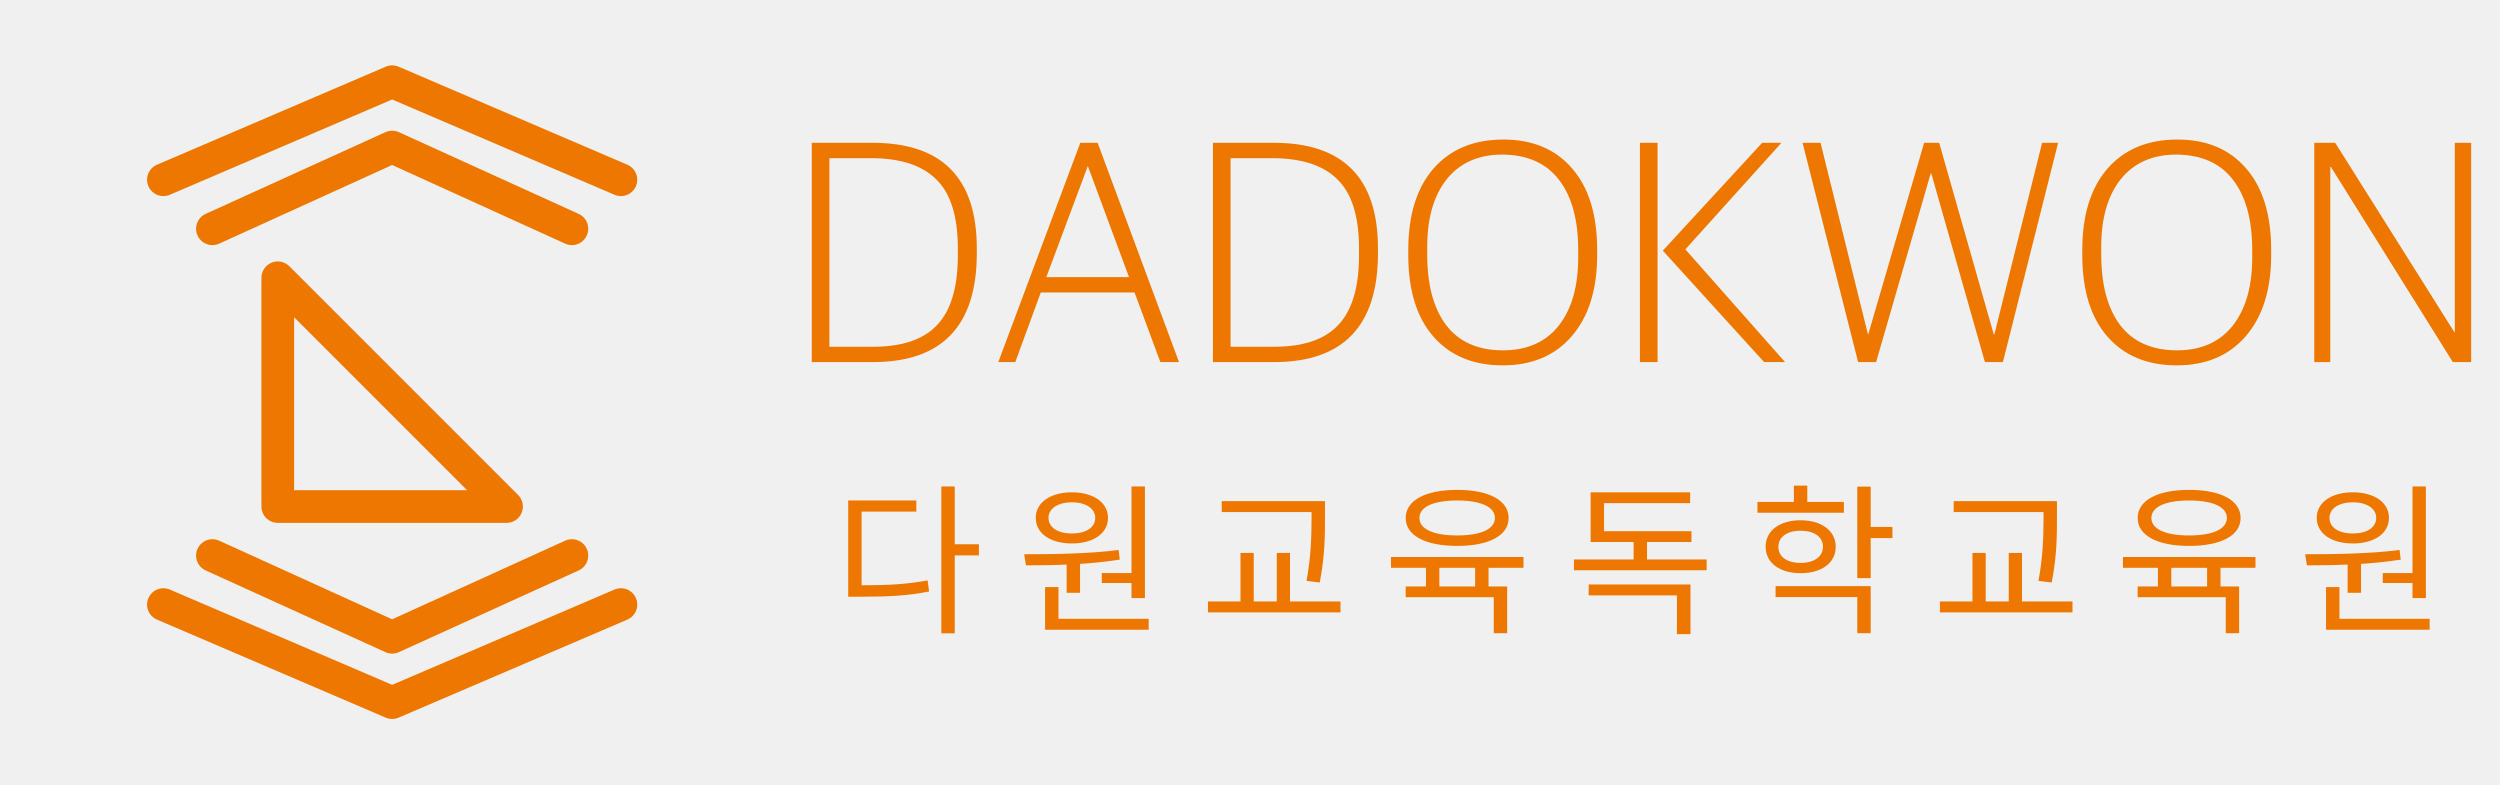
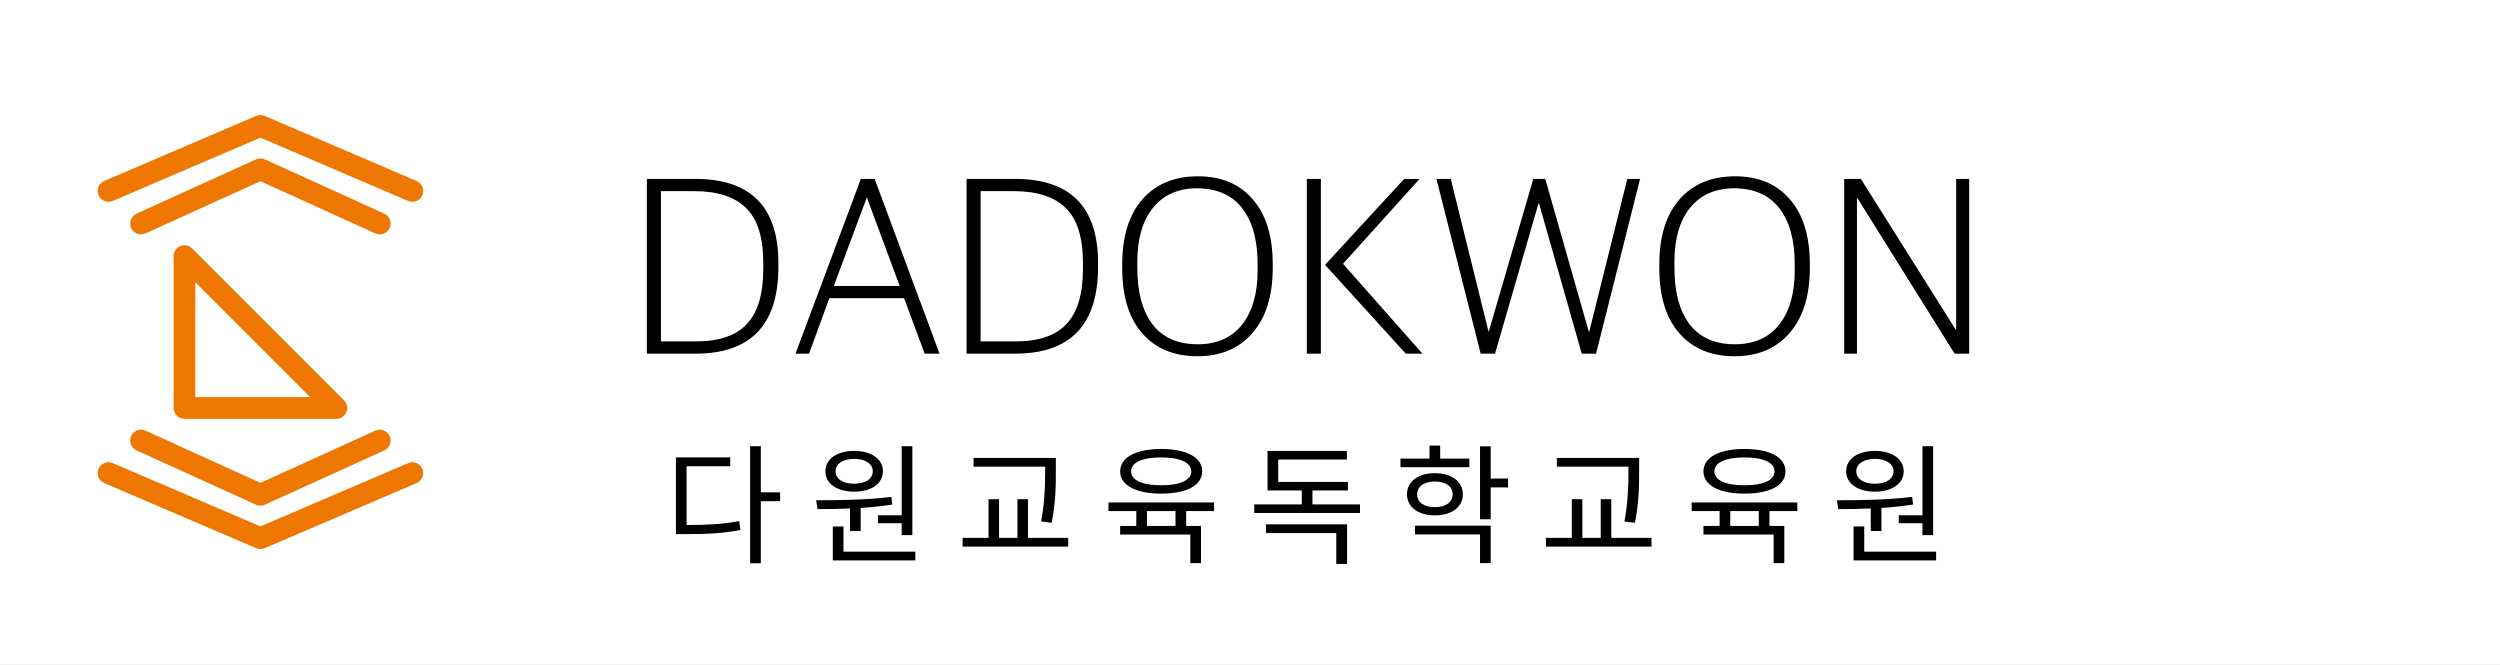
- <svg xmlns="http://www.w3.org/2000/svg" width="153" height="48" viewBox="0 0 153 48" fill="none">
-   <path d="M10 11L24 5L38 11M13 14L24 9L35 14" stroke="#ED7700" stroke-width="2" stroke-linecap="round" stroke-linejoin="round" />
-   <path d="M38 37L24 43L10 37M35 34L24 39L13 34" stroke="#ED7700" stroke-width="2" stroke-linecap="round" stroke-linejoin="round" />
-   <path d="M17 31H31L17 17V31Z" stroke="#ED7700" stroke-width="2" stroke-linecap="round" stroke-linejoin="round" />
-   <path d="M49.68 22.16V8.74H53.4C57.653 8.74 59.78 10.893 59.78 15.2V15.5C59.78 19.94 57.66 22.16 53.42 22.16H49.68ZM50.76 21.22H53.44C55.227 21.22 56.533 20.773 57.36 19.88C58.2 18.987 58.62 17.573 58.62 15.64V15.2C58.62 13.24 58.18 11.833 57.3 10.98C56.433 10.113 55.1 9.68 53.3 9.68H50.76V21.22ZM61.095 22.16L66.115 8.74H67.175L72.155 22.16H71.015L69.435 17.9H63.695L62.135 22.16H61.095ZM66.575 10.16L64.035 16.96H69.095L66.575 10.16ZM74.231 22.16V8.74H77.951C82.204 8.74 84.331 10.893 84.331 15.2V15.5C84.331 19.94 82.211 22.16 77.971 22.16H74.231ZM75.311 21.22H77.991C79.777 21.22 81.084 20.773 81.911 19.88C82.751 18.987 83.171 17.573 83.171 15.64V15.2C83.171 13.24 82.731 11.833 81.851 10.98C80.984 10.113 79.651 9.68 77.851 9.68H75.311V21.22ZM91.966 22.36C90.166 22.36 88.752 21.773 87.726 20.6C86.699 19.427 86.186 17.76 86.186 15.6V15.3C86.186 13.167 86.699 11.507 87.726 10.32C88.766 9.133 90.192 8.54 92.006 8.54C93.792 8.54 95.192 9.127 96.206 10.3C97.232 11.473 97.746 13.14 97.746 15.3V15.6C97.746 17.72 97.226 19.38 96.186 20.58C95.159 21.767 93.752 22.36 91.966 22.36ZM91.986 21.44C93.452 21.44 94.586 20.94 95.386 19.94C96.186 18.927 96.586 17.533 96.586 15.76V15.3C96.586 13.447 96.192 12.013 95.406 11C94.632 9.987 93.479 9.473 91.946 9.46C90.492 9.46 89.359 9.96 88.546 10.96C87.746 11.96 87.346 13.34 87.346 15.1V15.58C87.346 17.433 87.732 18.873 88.506 19.9C89.292 20.927 90.452 21.44 91.986 21.44ZM107.964 22.16L101.764 15.34L107.844 8.74H109.024L103.144 15.26L109.244 22.16H107.964ZM100.364 22.16V8.74H101.444V22.16H100.364ZM113.717 22.16L110.317 8.74H111.417L114.317 20.46H114.337L117.757 8.74H118.677L122.017 20.46H122.057L124.977 8.74H125.957L122.577 22.16H121.477L118.197 10.62H118.157L114.817 22.16H113.717ZM133.216 22.36C131.416 22.36 130.002 21.773 128.976 20.6C127.949 19.427 127.436 17.76 127.436 15.6V15.3C127.436 13.167 127.949 11.507 128.976 10.32C130.016 9.133 131.442 8.54 133.256 8.54C135.042 8.54 136.442 9.127 137.456 10.3C138.482 11.473 138.996 13.14 138.996 15.3V15.6C138.996 17.72 138.476 19.38 137.436 20.58C136.409 21.767 135.002 22.36 133.216 22.36ZM133.236 21.44C134.702 21.44 135.836 20.94 136.636 19.94C137.436 18.927 137.836 17.533 137.836 15.76V15.3C137.836 13.447 137.442 12.013 136.656 11C135.882 9.987 134.729 9.473 133.196 9.46C131.742 9.46 130.609 9.96 129.796 10.96C128.996 11.96 128.596 13.34 128.596 15.1V15.58C128.596 17.433 128.982 18.873 129.756 19.9C130.542 20.927 131.702 21.44 133.236 21.44ZM141.634 22.16V8.74H142.914L150.214 20.34H150.234V8.74H151.234V22.16H150.114L142.654 10.22H142.614V22.16H141.634Z" fill="#ED7700" />
-   <path d="M58.43 33.99H59.91V33.31H58.43V29.77H57.61V38.76H58.43V33.99ZM52.73 35.82V31.31H56.08V30.63H51.91V36.52H52.62C54.3 36.52 55.5 36.47 56.86 36.2L56.77 35.52C55.48 35.76 54.33 35.82 52.73 35.82ZM69.249 29.77V35.07H67.429V35.68H69.249V36.6H70.069V29.77H69.249ZM65.599 33.26C66.909 33.26 67.809 32.65 67.809 31.69C67.809 30.75 66.909 30.13 65.599 30.13C64.289 30.13 63.389 30.75 63.389 31.69C63.389 32.65 64.289 33.26 65.599 33.26ZM65.599 30.74C66.449 30.74 67.029 31.12 67.029 31.69C67.029 32.29 66.449 32.65 65.599 32.65C64.749 32.65 64.169 32.29 64.169 31.69C64.169 31.12 64.749 30.74 65.599 30.74ZM65.279 34.55V36.28H66.099V34.51C66.909 34.46 67.729 34.37 68.529 34.25L68.459 33.66C66.559 33.9 64.339 33.92 62.679 33.92L62.789 34.6C63.549 34.6 64.389 34.59 65.279 34.55ZM70.299 38.54V37.87H64.779V35.93H63.959V38.54H70.299ZM74.768 31.34H80.268V31.66C80.268 33.02 80.208 34.2 79.958 35.55L80.768 35.65C81.088 33.97 81.088 32.8 81.088 31.66V30.67H74.768V31.34ZM82.038 37.48V36.81H78.948V33.84H78.138V36.81H76.728V33.84H75.918V36.81H73.928V37.48H82.038ZM89.178 33.41C91.118 33.41 92.328 32.78 92.328 31.7C92.328 30.62 91.118 29.98 89.178 29.98C87.248 29.98 86.028 30.62 86.028 31.7C86.028 32.78 87.248 33.41 89.178 33.41ZM89.178 30.63C90.628 30.63 91.488 31.02 91.488 31.7C91.488 32.38 90.628 32.77 89.178 32.77C87.728 32.77 86.868 32.38 86.868 31.7C86.868 31.02 87.728 30.63 89.178 30.63ZM91.098 35.89V34.75H93.238V34.09H85.128V34.75H87.268V35.89H86.028V36.55H91.418V38.75H92.238V35.89H91.098ZM88.088 34.75H90.278V35.89H88.088V34.75ZM104.447 34.9V34.24H100.797V33.17H103.517V32.51H98.167V30.79H103.437V30.13H97.347V33.17H99.977V34.24H96.327V34.9H104.447ZM103.457 35.77H97.227V36.44H102.627V38.81H103.457V35.77ZM107.556 31.38H112.846V30.72H110.606V29.72H109.786V30.72H107.556V31.38ZM114.486 32.93H115.816V32.25H114.486V29.78H113.666V35.38H114.486V32.93ZM112.346 33.47C112.346 32.48 111.476 31.84 110.196 31.84C108.926 31.84 108.056 32.47 108.056 33.46C108.056 34.45 108.926 35.08 110.196 35.08C111.476 35.08 112.346 34.45 112.346 33.47ZM108.836 33.47C108.836 32.87 109.356 32.48 110.196 32.48C111.036 32.48 111.566 32.86 111.566 33.46C111.566 34.06 111.036 34.45 110.196 34.45C109.356 34.45 108.836 34.07 108.836 33.47ZM114.486 35.87H108.666V36.54H113.666V38.75H114.486V35.87ZM119.565 31.34H125.065V31.66C125.065 33.02 125.005 34.2 124.755 35.55L125.565 35.65C125.885 33.97 125.885 32.8 125.885 31.66V30.67H119.565V31.34ZM126.835 37.48V36.81H123.745V33.84H122.935V36.81H121.525V33.84H120.715V36.81H118.725V37.48H126.835ZM133.975 33.41C135.915 33.41 137.125 32.78 137.125 31.7C137.125 30.62 135.915 29.98 133.975 29.98C132.045 29.98 130.825 30.62 130.825 31.7C130.825 32.78 132.045 33.41 133.975 33.41ZM133.975 30.63C135.425 30.63 136.285 31.02 136.285 31.7C136.285 32.38 135.425 32.77 133.975 32.77C132.525 32.77 131.665 32.38 131.665 31.7C131.665 31.02 132.525 30.63 133.975 30.63ZM135.895 35.89V34.75H138.035V34.09H129.925V34.75H132.065V35.89H130.825V36.55H136.215V38.75H137.035V35.89H135.895ZM132.885 34.75H135.075V35.89H132.885V34.75ZM147.644 29.77V35.07H145.824V35.68H147.644V36.6H148.464V29.77H147.644ZM143.994 33.26C145.304 33.26 146.204 32.65 146.204 31.69C146.204 30.75 145.304 30.13 143.994 30.13C142.684 30.13 141.784 30.75 141.784 31.69C141.784 32.65 142.684 33.26 143.994 33.26ZM143.994 30.74C144.844 30.74 145.424 31.12 145.424 31.69C145.424 32.29 144.844 32.65 143.994 32.65C143.144 32.65 142.564 32.29 142.564 31.69C142.564 31.12 143.144 30.74 143.994 30.74ZM143.674 34.55V36.28H144.494V34.51C145.304 34.46 146.124 34.37 146.924 34.25L146.854 33.66C144.954 33.9 142.734 33.92 141.074 33.92L141.184 34.6C141.944 34.6 142.784 34.59 143.674 34.55ZM148.694 38.54V37.87H143.174V35.93H142.354V38.54H148.694Z" fill="#ED7700" />
+ <svg xmlns="http://www.w3.org/2000/svg" width="384" height="102" viewBox="0 0 384 102" fill="none">
+   <rect width="384" height="102" fill="white" />
+   <rect width="80" height="80" transform="translate(0 11)" fill="white" />
+   <path fill-rule="evenodd" clip-rule="evenodd" d="M39.343 17.801C39.763 17.622 40.237 17.622 40.657 17.801L63.99 27.801C64.836 28.164 65.228 29.144 64.865 29.99C64.503 30.836 63.523 31.228 62.677 30.865L40 21.146L17.323 30.865C16.477 31.228 15.497 30.836 15.135 29.99C14.772 29.144 15.164 28.164 16.01 27.801L39.343 17.801ZM40 27.831L22.356 35.85C21.518 36.231 20.53 35.861 20.149 35.023C19.768 34.185 20.139 33.197 20.977 32.816L39.31 24.483C39.748 24.283 40.251 24.283 40.69 24.483L59.023 32.816C59.861 33.197 60.231 34.185 59.85 35.023C59.47 35.861 58.482 36.231 57.644 35.85L40 27.831Z" fill="#ED7700" />
+   <path fill-rule="evenodd" clip-rule="evenodd" d="M40.657 84.199C40.237 84.378 39.763 84.378 39.343 84.199L16.01 74.199C15.164 73.836 14.772 72.856 15.135 72.01C15.497 71.164 16.477 70.772 17.323 71.135L40 80.854L62.677 71.135C63.523 70.772 64.503 71.164 64.865 72.01C65.228 72.856 64.836 73.836 63.99 74.199L40.657 84.199ZM40 74.169L57.644 66.15C58.482 65.769 59.47 66.139 59.851 66.977C60.232 67.815 59.861 68.803 59.023 69.184L40.69 77.517C40.252 77.717 39.749 77.717 39.31 77.517L20.977 69.184C20.139 68.803 19.769 67.815 20.149 66.977C20.53 66.139 21.518 65.769 22.356 66.15L40 74.169Z" fill="#ED7700" />
+   <path fill-rule="evenodd" clip-rule="evenodd" d="M53.207 63.305C52.949 63.927 52.341 64.334 51.667 64.334H28.333C27.413 64.334 26.667 63.587 26.667 62.667L26.667 39.334C26.667 38.659 27.073 38.052 27.696 37.794C28.318 37.536 29.035 37.678 29.512 38.155L52.845 61.488C53.322 61.965 53.465 62.682 53.207 63.305ZM47.643 61L30 43.357L30 61H47.643Z" fill="#ED7700" />
+   <path d="M99.36 54.32V27.48H106.8C115.307 27.48 119.56 31.787 119.56 40.4V41C119.56 49.88 115.32 54.32 106.84 54.32H99.36ZM101.52 52.44H106.88C110.453 52.44 113.067 51.547 114.72 49.76C116.4 47.973 117.24 45.147 117.24 41.28V40.4C117.24 36.48 116.36 33.667 114.6 31.96C112.867 30.227 110.2 29.36 106.6 29.36H101.52V52.44ZM122.19 54.32L132.23 27.48H134.35L144.31 54.32H142.03L138.87 45.8H127.39L124.27 54.32H122.19ZM133.15 30.32L128.07 43.92H138.19L133.15 30.32ZM148.462 54.32V27.48H155.902C164.408 27.48 168.662 31.787 168.662 40.4V41C168.662 49.88 164.422 54.32 155.942 54.32H148.462ZM150.622 52.44H155.982C159.555 52.44 162.168 51.547 163.822 49.76C165.502 47.973 166.342 45.147 166.342 41.28V40.4C166.342 36.48 165.462 33.667 163.702 31.96C161.968 30.227 159.302 29.36 155.702 29.36H150.622V52.44ZM183.931 54.72C180.331 54.72 177.505 53.547 175.451 51.2C173.398 48.853 172.371 45.52 172.371 41.2V40.6C172.371 36.333 173.398 33.013 175.451 30.64C177.531 28.267 180.385 27.08 184.011 27.08C187.585 27.08 190.385 28.253 192.411 30.6C194.465 32.947 195.491 36.28 195.491 40.6V41.2C195.491 45.44 194.451 48.76 192.371 51.16C190.318 53.533 187.505 54.72 183.931 54.72ZM183.971 52.88C186.905 52.88 189.171 51.88 190.771 49.88C192.371 47.853 193.171 45.067 193.171 41.52V40.6C193.171 36.893 192.385 34.027 190.811 32C189.265 29.973 186.958 28.947 183.891 28.92C180.985 28.92 178.718 29.92 177.091 31.92C175.491 33.92 174.691 36.68 174.691 40.2V41.16C174.691 44.867 175.465 47.747 177.011 49.8C178.585 51.853 180.905 52.88 183.971 52.88ZM215.927 54.32L203.527 40.68L215.687 27.48H218.047L206.287 40.52L218.487 54.32H215.927ZM200.727 54.32V27.48H202.887V54.32H200.727ZM227.434 54.32L220.634 27.48H222.834L228.634 50.92H228.674L235.514 27.48H237.354L244.034 50.92H244.114L249.954 27.48H251.914L245.154 54.32H242.954L236.394 31.24H236.314L229.634 54.32H227.434ZM266.431 54.72C262.831 54.72 260.005 53.547 257.951 51.2C255.898 48.853 254.871 45.52 254.871 41.2V40.6C254.871 36.333 255.898 33.013 257.951 30.64C260.031 28.267 262.885 27.08 266.511 27.08C270.085 27.08 272.885 28.253 274.911 30.6C276.965 32.947 277.991 36.28 277.991 40.6V41.2C277.991 45.44 276.951 48.76 274.871 51.16C272.818 53.533 270.005 54.72 266.431 54.72ZM266.471 52.88C269.405 52.88 271.671 51.88 273.271 49.88C274.871 47.853 275.671 45.067 275.671 41.52V40.6C275.671 36.893 274.885 34.027 273.311 32C271.765 29.973 269.458 28.947 266.391 28.92C263.485 28.92 261.218 29.92 259.591 31.92C257.991 33.92 257.191 36.68 257.191 40.2V41.16C257.191 44.867 257.965 47.747 259.511 49.8C261.085 51.853 263.405 52.88 266.471 52.88ZM283.267 54.32V27.48H285.827L300.427 50.68H300.467V27.48H302.467V54.32H300.227L285.307 30.44H285.227V54.32H283.267Z" fill="black" />
+   <path d="M116.86 76.98H119.82V75.62H116.86V68.54H115.22V86.52H116.86V76.98ZM105.46 80.64V71.62H112.16V70.26H103.82V82.04H105.24C108.6 82.04 111 81.94 113.72 81.4L113.54 80.04C110.96 80.52 108.66 80.64 105.46 80.64ZM138.498 68.54V79.14H134.858V80.36H138.498V82.2H140.138V68.54H138.498ZM131.198 75.52C133.818 75.52 135.618 74.3 135.618 72.38C135.618 70.5 133.818 69.26 131.198 69.26C128.578 69.26 126.778 70.5 126.778 72.38C126.778 74.3 128.578 75.52 131.198 75.52ZM131.198 70.48C132.898 70.48 134.058 71.24 134.058 72.38C134.058 73.58 132.898 74.3 131.198 74.3C129.498 74.3 128.338 73.58 128.338 72.38C128.338 71.24 129.498 70.48 131.198 70.48ZM130.558 78.1V81.56H132.198V78.02C133.818 77.92 135.458 77.74 137.058 77.5L136.918 76.32C133.118 76.8 128.678 76.84 125.358 76.84L125.578 78.2C127.098 78.2 128.778 78.18 130.558 78.1ZM140.598 86.08V84.74H129.558V80.86H127.918V86.08H140.598ZM149.537 71.68H160.537V72.32C160.537 75.04 160.417 77.4 159.917 80.1L161.537 80.3C162.177 76.94 162.177 74.6 162.177 72.32V70.34H149.537V71.68ZM164.077 83.96V82.62H157.897V76.68H156.277V82.62H153.457V76.68H151.837V82.62H147.857V83.96H164.077ZM178.355 75.82C182.235 75.82 184.655 74.56 184.655 72.4C184.655 70.24 182.235 68.96 178.355 68.96C174.495 68.96 172.055 70.24 172.055 72.4C172.055 74.56 174.495 75.82 178.355 75.82ZM178.355 70.26C181.255 70.26 182.975 71.04 182.975 72.4C182.975 73.76 181.255 74.54 178.355 74.54C175.455 74.54 173.735 73.76 173.735 72.4C173.735 71.04 175.455 70.26 178.355 70.26ZM182.195 80.78V78.5H186.475V77.18H170.255V78.5H174.535V80.78H172.055V82.1H182.835V86.5H184.475V80.78H182.195ZM176.175 78.5H180.555V80.78H176.175V78.5ZM208.894 78.8V77.48H201.594V75.34H207.034V74.02H196.334V70.58H206.874V69.26H194.694V75.34H199.954V77.48H192.654V78.8H208.894ZM206.914 80.54H194.454V81.88H205.254V86.62H206.914V80.54ZM215.112 71.76H225.692V70.44H221.212V68.44H219.572V70.44H215.112V71.76ZM228.972 74.86H231.632V73.5H228.972V68.56H227.332V79.76H228.972V74.86ZM224.692 75.94C224.692 73.96 222.952 72.68 220.392 72.68C217.852 72.68 216.112 73.94 216.112 75.92C216.112 77.9 217.852 79.16 220.392 79.16C222.952 79.16 224.692 77.9 224.692 75.94ZM217.672 75.94C217.672 74.74 218.712 73.96 220.392 73.96C222.072 73.96 223.132 74.72 223.132 75.92C223.132 77.12 222.072 77.9 220.392 77.9C218.712 77.9 217.672 77.14 217.672 75.94ZM228.972 80.74H217.332V82.08H227.332V86.5H228.972V80.74ZM239.131 71.68H250.131V72.32C250.131 75.04 250.011 77.4 249.511 80.1L251.131 80.3C251.771 76.94 251.771 74.6 251.771 72.32V70.34H239.131V71.68ZM253.671 83.96V82.62H247.491V76.68H245.871V82.62H243.051V76.68H241.431V82.62H237.451V83.96H253.671ZM267.949 75.82C271.829 75.82 274.249 74.56 274.249 72.4C274.249 70.24 271.829 68.96 267.949 68.96C264.089 68.96 261.649 70.24 261.649 72.4C261.649 74.56 264.089 75.82 267.949 75.82ZM267.949 70.26C270.849 70.26 272.569 71.04 272.569 72.4C272.569 73.76 270.849 74.54 267.949 74.54C265.049 74.54 263.329 73.76 263.329 72.4C263.329 71.04 265.049 70.26 267.949 70.26ZM271.789 80.78V78.5H276.069V77.18H259.849V78.5H264.129V80.78H261.649V82.1H272.429V86.5H274.069V80.78H271.789ZM265.769 78.5H270.149V80.78H265.769V78.5ZM295.288 68.54V79.14H291.648V80.36H295.288V82.2H296.928V68.54H295.288ZM287.988 75.52C290.608 75.52 292.408 74.3 292.408 72.38C292.408 70.5 290.608 69.26 287.988 69.26C285.368 69.26 283.568 70.5 283.568 72.38C283.568 74.3 285.368 75.52 287.988 75.52ZM287.988 70.48C289.688 70.48 290.848 71.24 290.848 72.38C290.848 73.58 289.688 74.3 287.988 74.3C286.288 74.3 285.128 73.58 285.128 72.38C285.128 71.24 286.288 70.48 287.988 70.48ZM287.348 78.1V81.56H288.988V78.02C290.608 77.92 292.248 77.74 293.848 77.5L293.708 76.32C289.908 76.8 285.468 76.84 282.148 76.84L282.368 78.2C283.888 78.2 285.568 78.18 287.348 78.1ZM297.388 86.08V84.74H286.348V80.86H284.708V86.08H297.388Z" fill="black" />
</svg>
